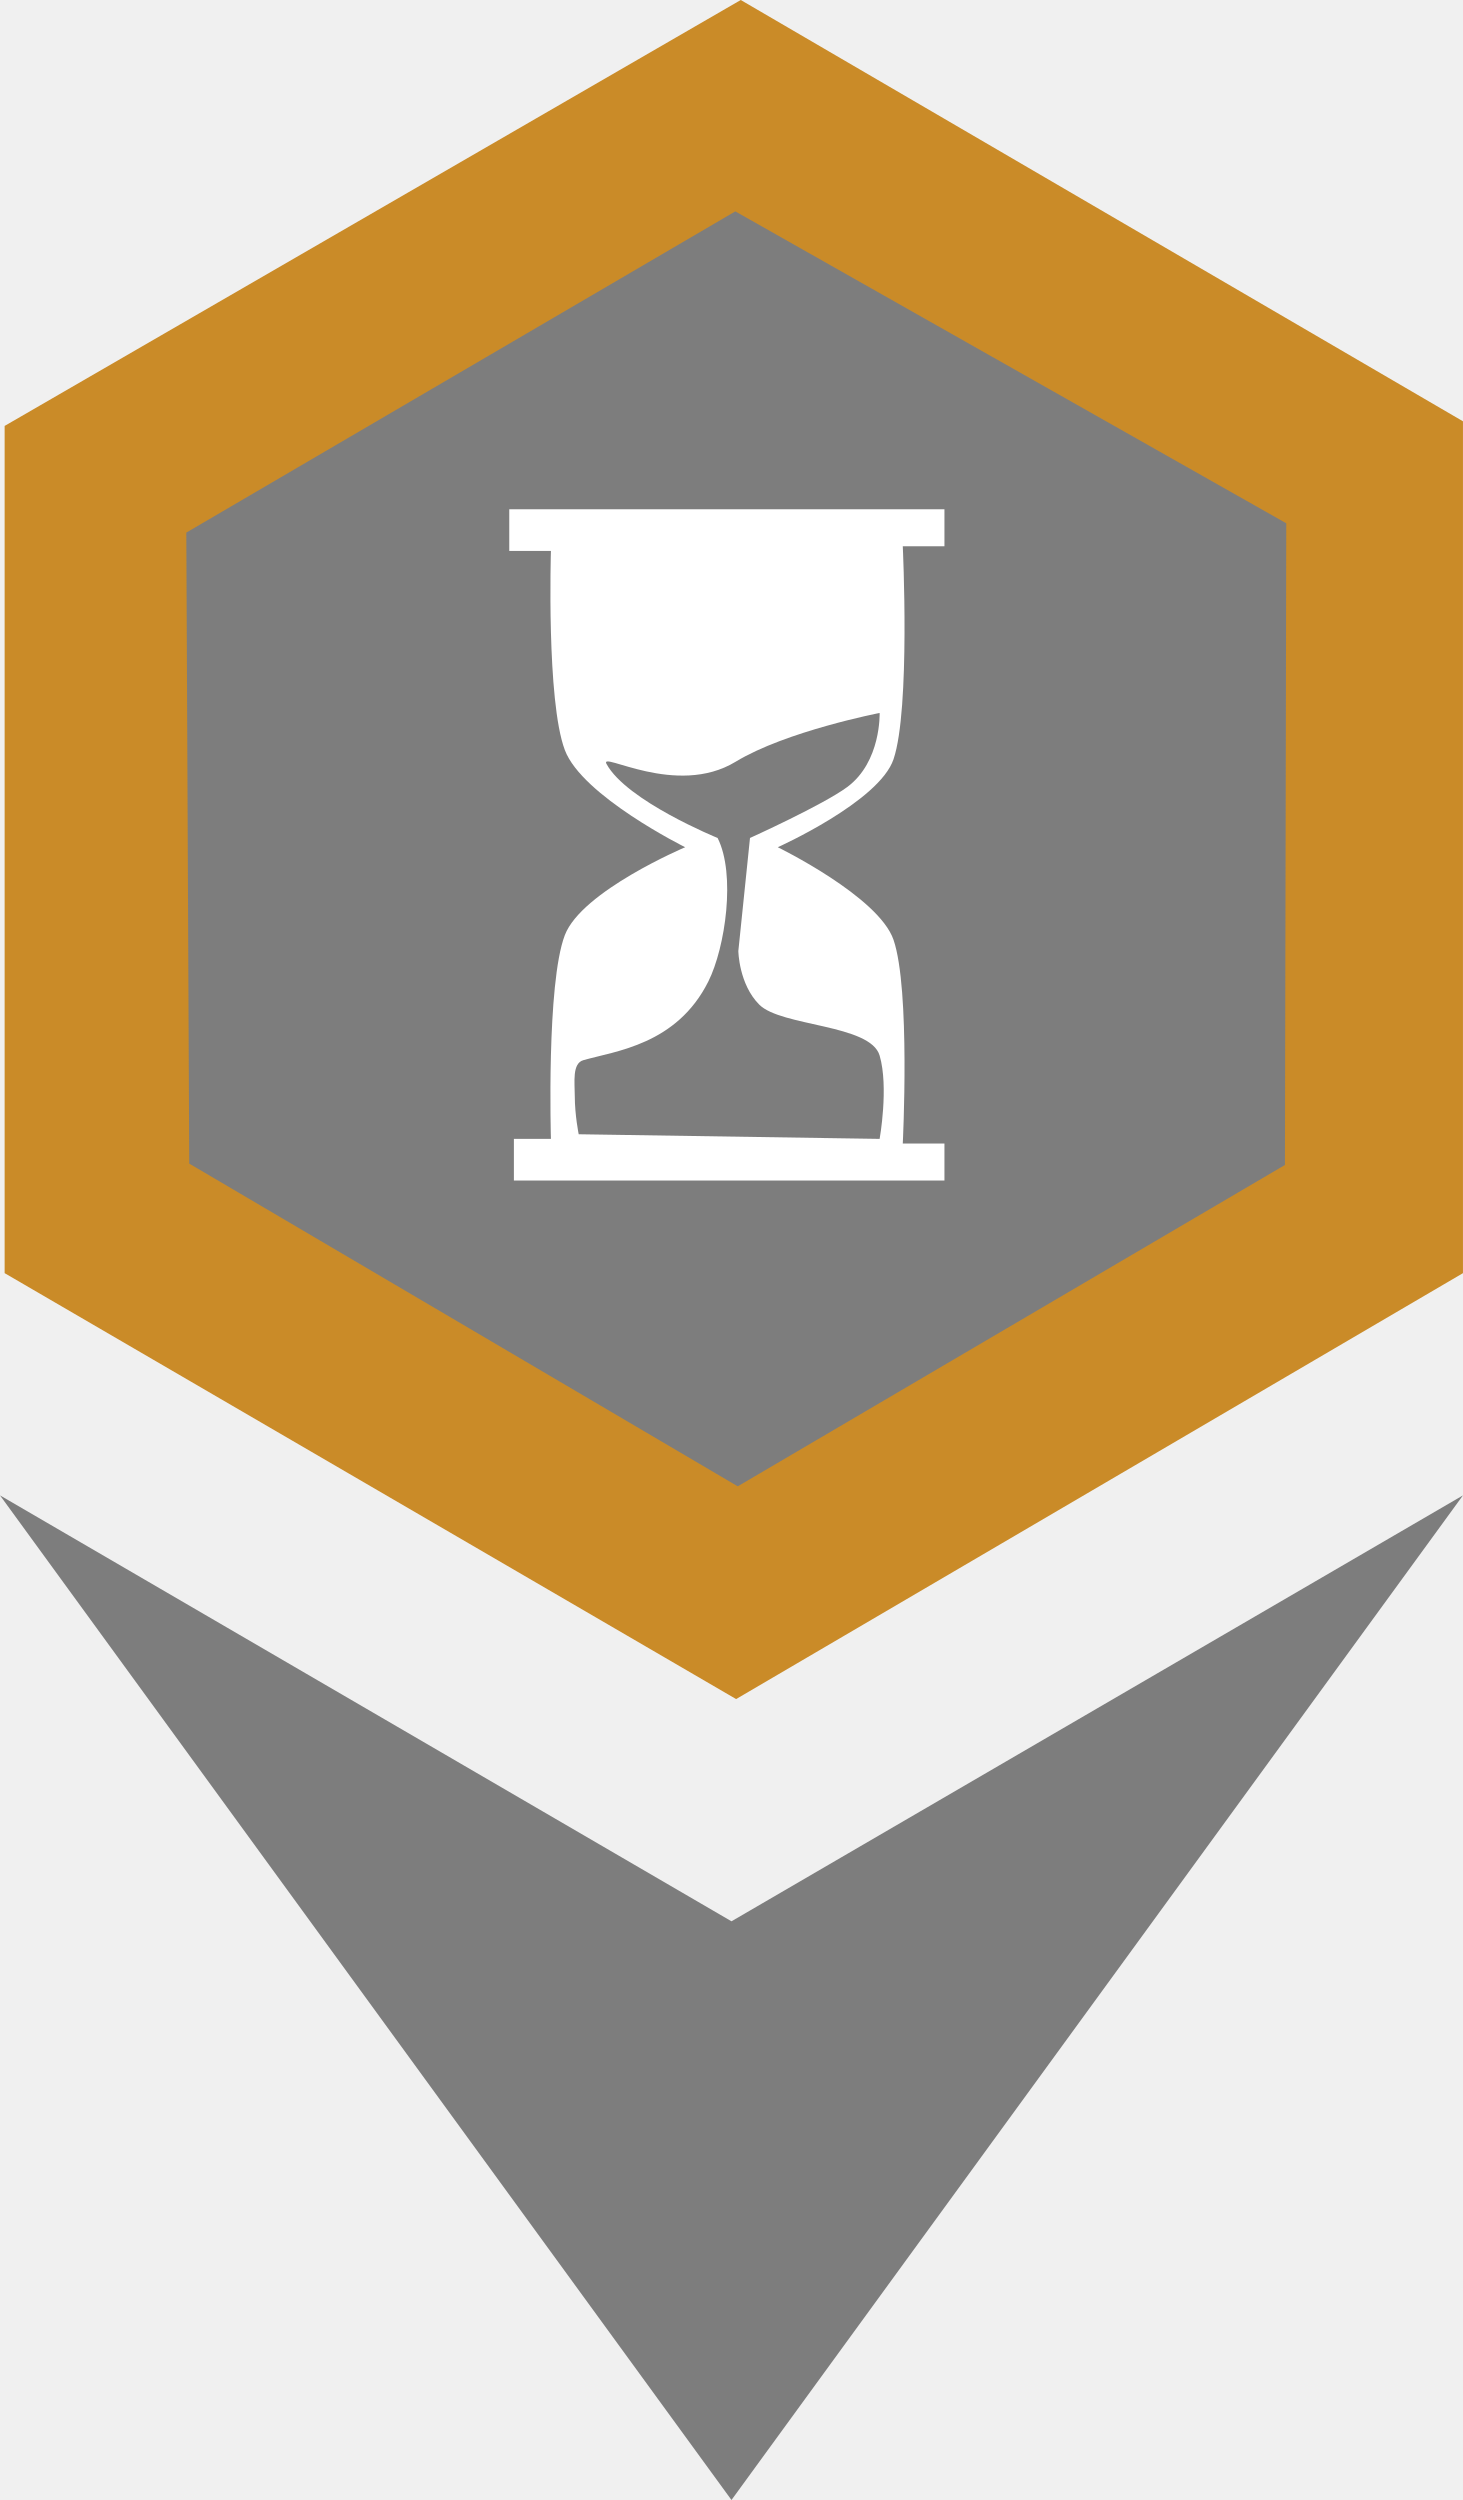
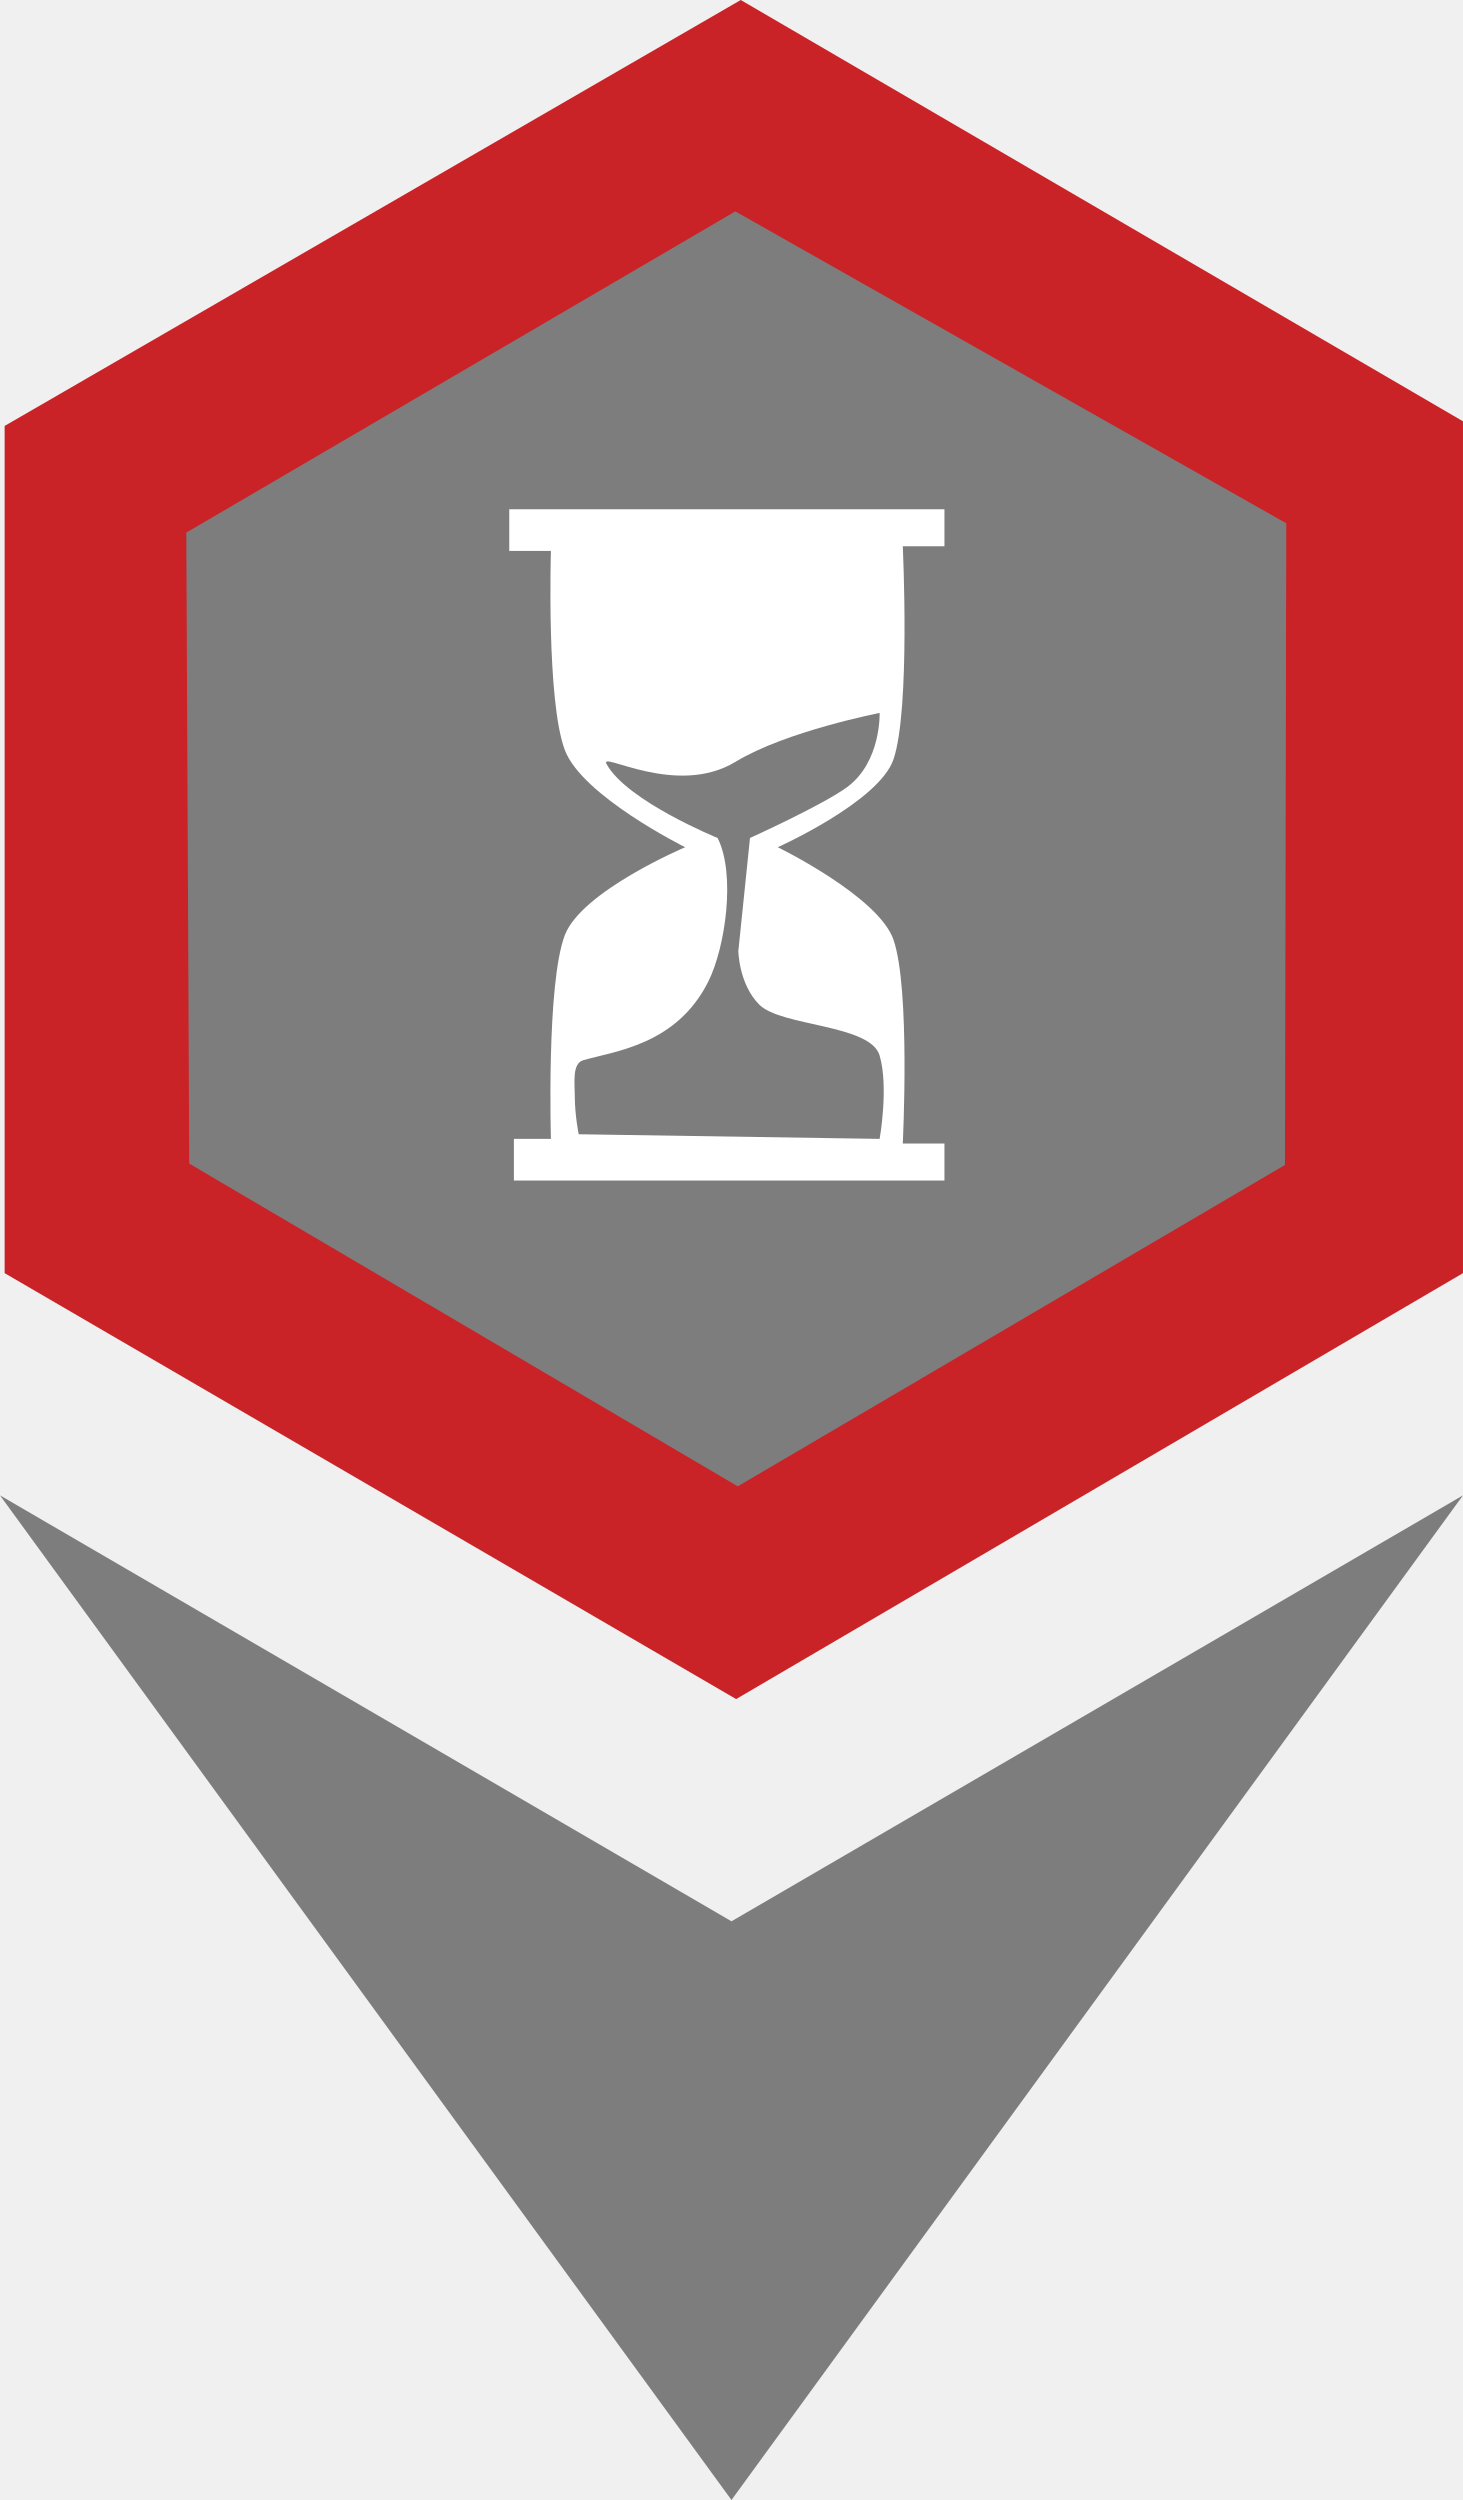
<svg xmlns="http://www.w3.org/2000/svg" width="100%" height="100%" viewBox="0 0 316 540" version="1.1" xml:space="preserve" style="fill-rule:evenodd;clip-rule:evenodd;stroke-linejoin:round;stroke-miterlimit:2;">
  <g id="BASE">
    </g>
  <path d="M0,323L158,415L316,323L158,540L0,323Z" style="fill:rgb(125,125,125);" />
-   <path d="M160,0L1,92L1,275L159,367L316,275L316,91L160,0Z" style="fill:rgb(202,139,40);" />
+   <path d="M160,0L1,92L1,275L159,367L316,275L316,91L160,0Z" style="fill:rgb(201,35,39);" />
  <path d="M40.242,115.042L158.827,45.659L277.834,113.031L277.547,251.632L159.352,321.048L40.874,251.337L40.242,115.042Z" style="fill:rgb(125,125,125);" />
  <g id="Icons">
    </g>
  <g>
    <g transform="matrix(1,0,0,1,25,-4)">
      <path d="M94,123C94,123 93,155.333 97,166C100.732,175.953 123,187 123,187C123,187 100.632,196.465 97,206C93,216.5 94,250 94,250L86,250L86,259L179,259L179,251L170,251C170,251 171.667,217.667 168,207C164.778,197.628 143,187 143,187C143,187 164.894,177.178 168,168C171.667,157.167 170,122 170,122L179,122L179,114L85,114L85,123L94,123Z" style="fill:white;" />
    </g>
    <g transform="matrix(1,0,0,1,-5,0)">
      <path d="M130,245C130,245 129.165,240.947 129.153,236.759C129.145,233.763 128.558,229.699 131,229C137.934,227.015 151.167,225.667 158,212C161.683,204.635 163.957,188.812 160,181C160,181 140.333,173 136,165C134.436,162.113 151.077,172.331 163.892,164.538C174.757,157.93 195,154 195,154C195,154 195.36,164.553 188,170C182.789,173.857 167,181 167,181L164.481,205.418C164.481,205.418 164.585,212.575 169,217C173.753,221.764 193.013,221.212 195,228C197,234.833 195,246 195,246L130,245Z" style="fill:rgb(125,125,125);" />
    </g>
  </g>
</svg>
